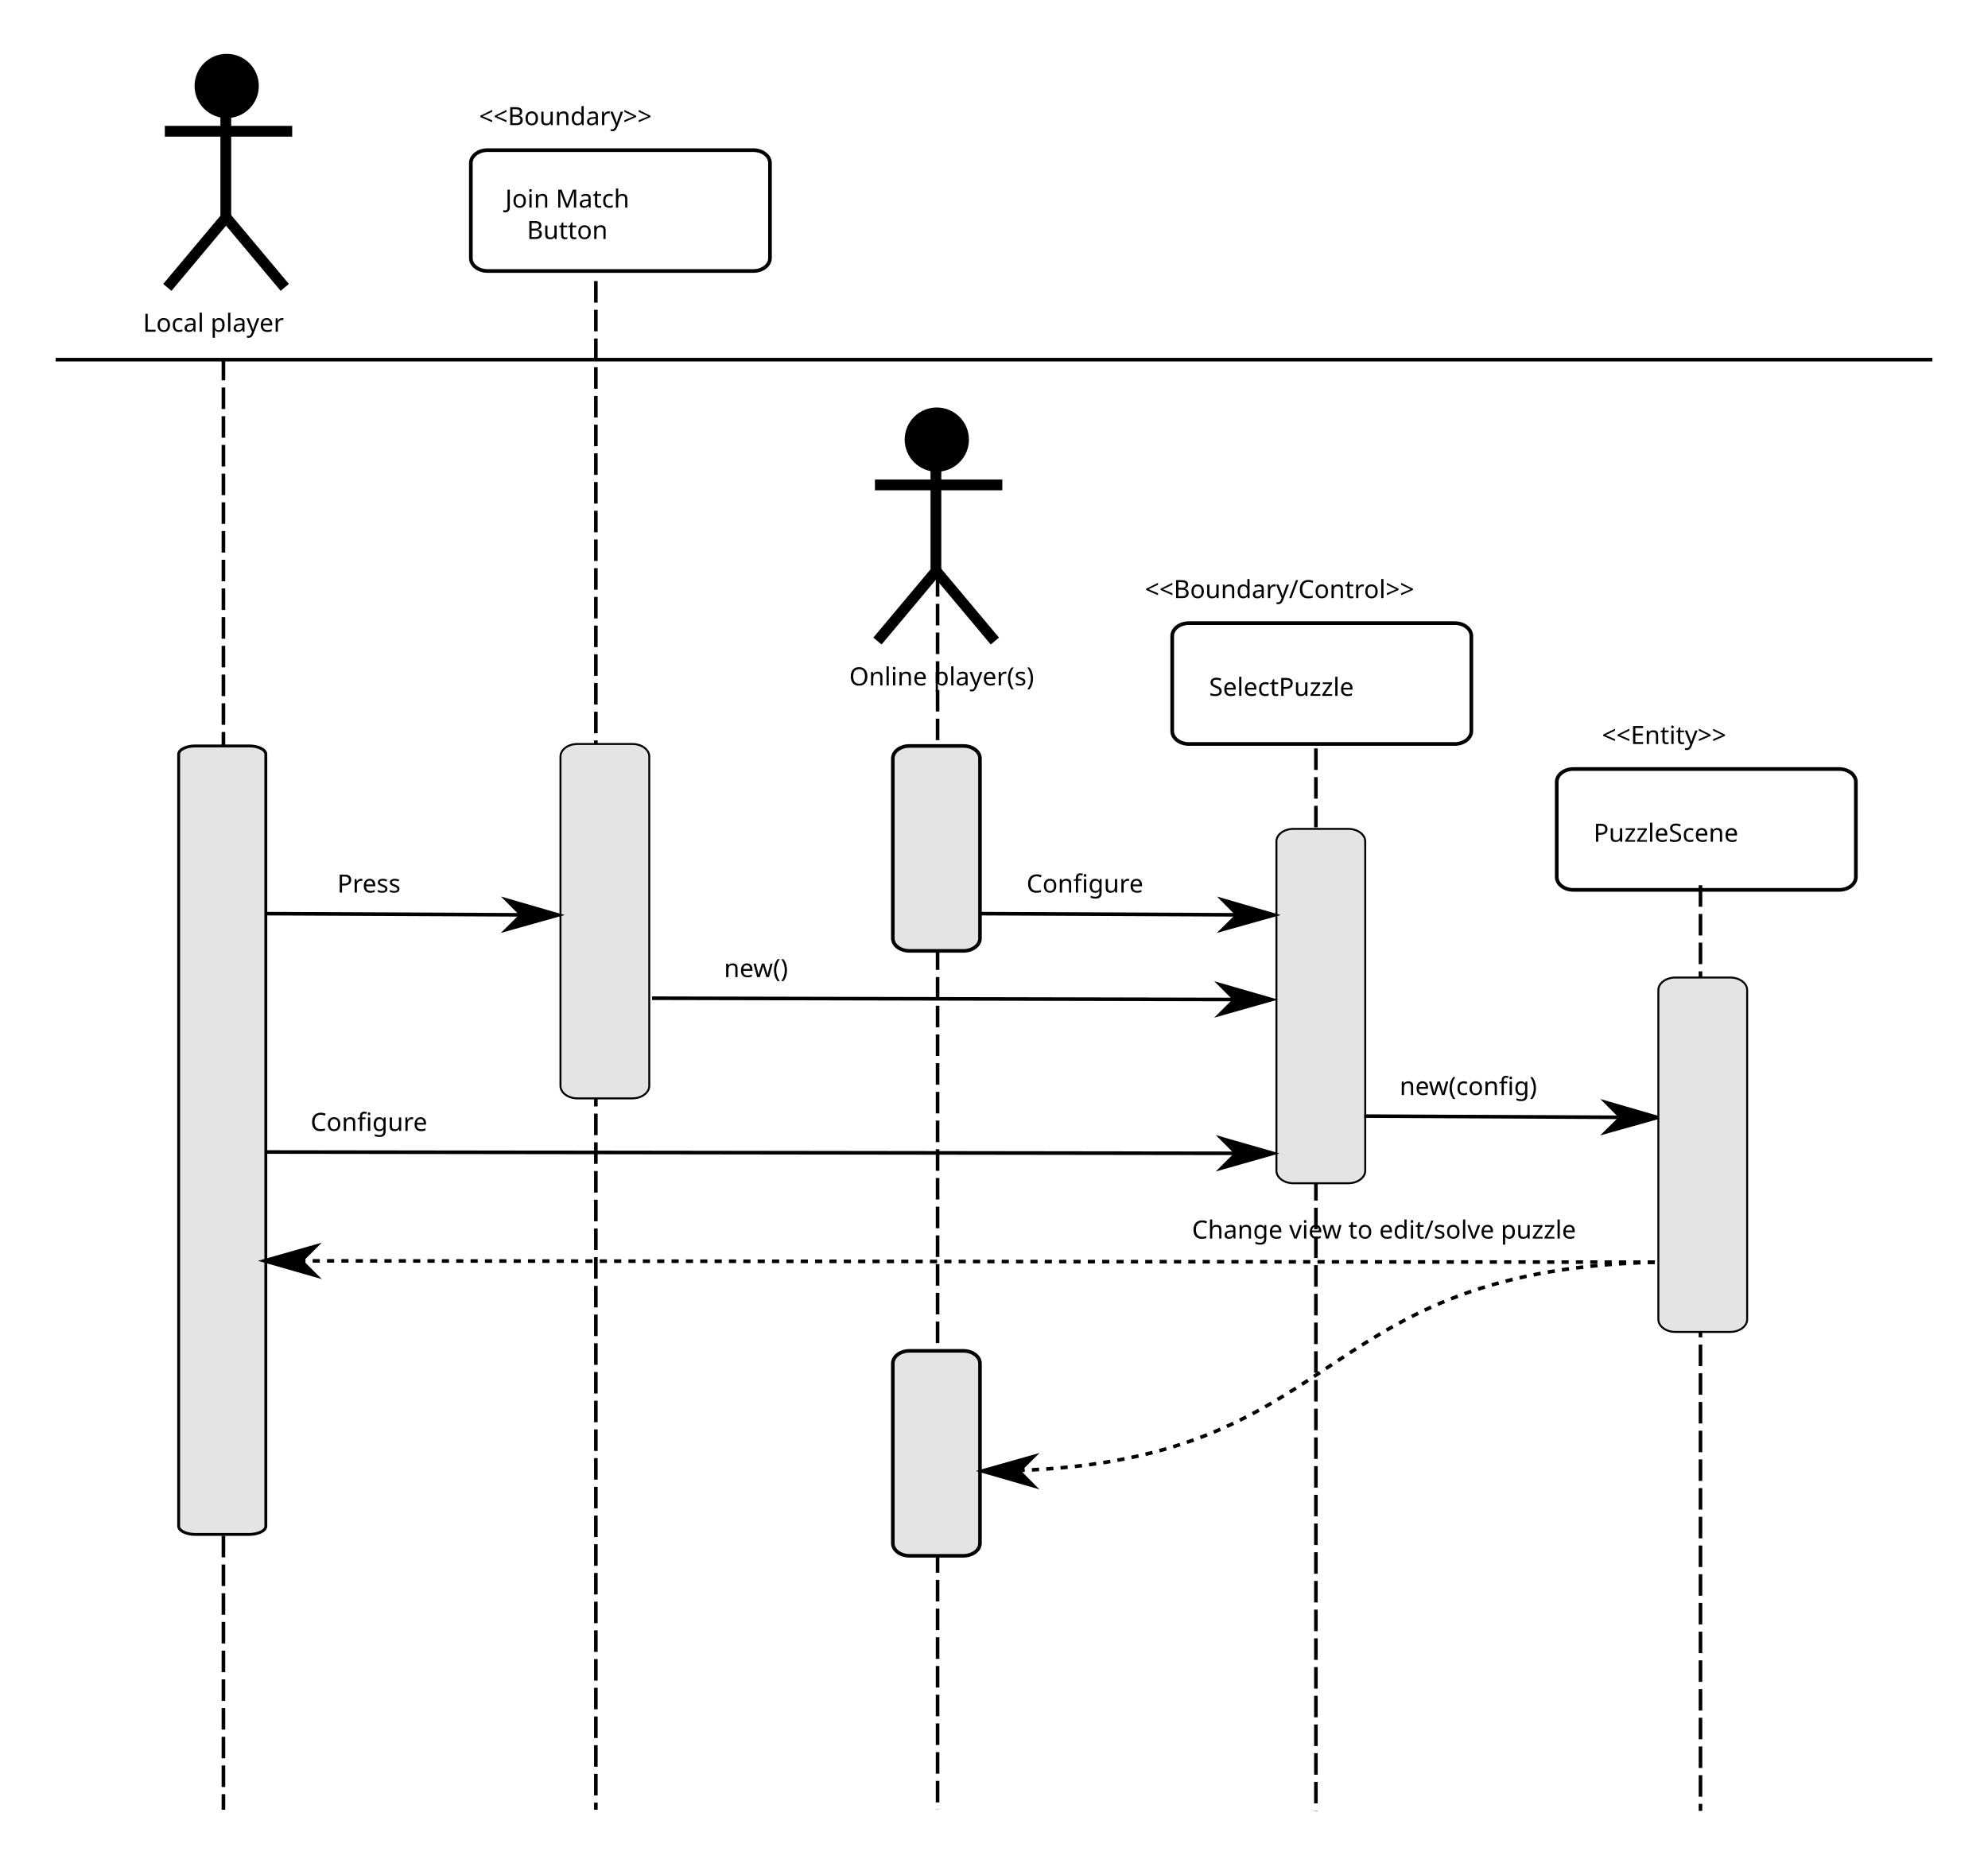
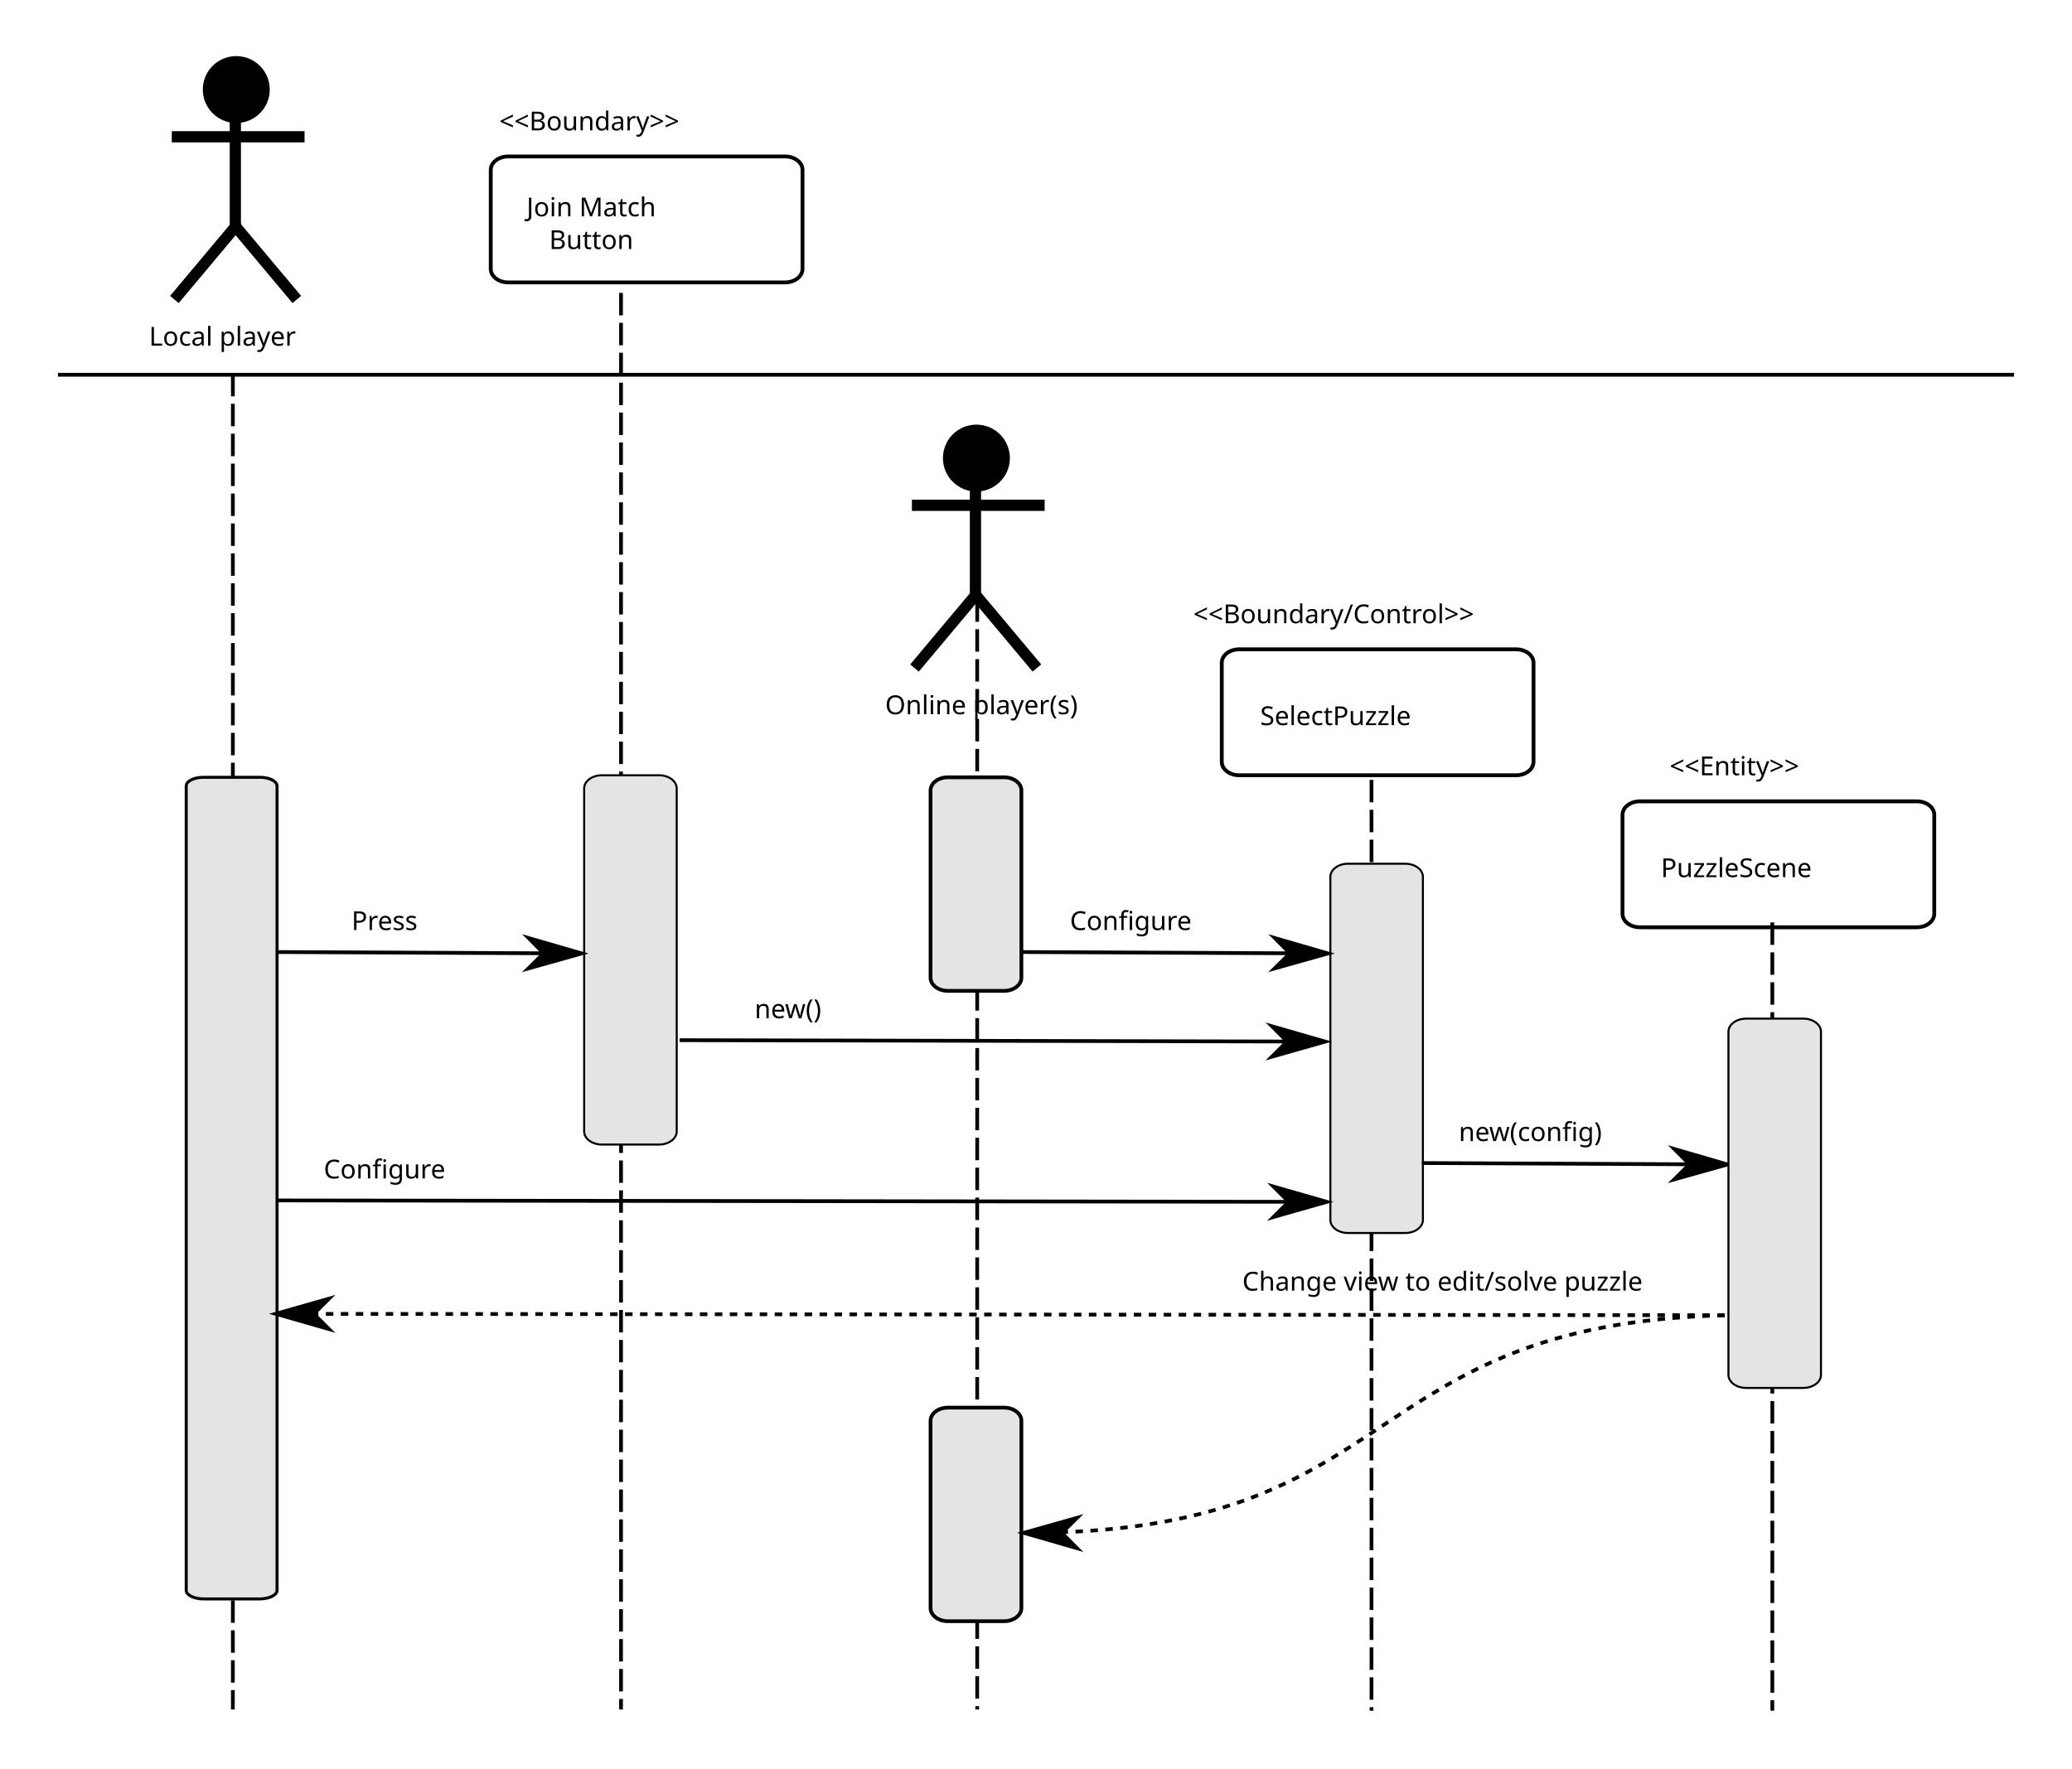
- <svg xmlns="http://www.w3.org/2000/svg" width="553.956" height="520.13" id="svg4629" version="1.1">
+ <svg xmlns="http://www.w3.org/2000/svg" width="553.956" height="472.987" id="svg4629" version="1.1">
  <defs id="defs4631">
    <marker orient="auto" refY="0" refX="0" id="Arrow1Lend" style="overflow:visible">
      <path id="path3874" d="M 0,0 5,-5 -12.5,0 5,5 0,0 z" style="fill-rule:evenodd;stroke:#000000;stroke-width:1pt" transform="matrix(-0.8,0,0,-0.8,-10,0)" />
    </marker>
  </defs>
  <g id="layer1" transform="translate(15.5,-18.76002)">
    <g id="g4589" transform="translate(29.23524,-4.67677)" style="stroke-width:3;stroke-miterlimit:4;stroke-dasharray:none">
      <path d="m 25.885,47.387 c 0,4.114 -3.335,7.45 -7.45,7.45 -4.114,0 -7.45,-3.335 -7.45,-7.45 0,-4.114 3.335,-7.45 7.45,-7.45 4.114,0 7.45,3.335 7.45,7.45 z" id="path4591" style="fill:#000000;stroke:#000000;stroke-width:3;stroke-miterlimit:4;stroke-dasharray:none" />
      <path id="path4593" d="m 18.183,48.397 0,35.103" style="fill:none;stroke:#000000;stroke-width:3;stroke-linecap:butt;stroke-linejoin:miter;stroke-miterlimit:4;stroke-opacity:1;stroke-dasharray:none" />
      <path id="path4595" d="m 1.195,60.014 35.491,0" style="fill:none;stroke:#000000;stroke-width:3;stroke-linecap:butt;stroke-linejoin:miter;stroke-miterlimit:4;stroke-opacity:1;stroke-dasharray:none" />
      <path style="fill:none;stroke:#000000;stroke-width:3;stroke-linecap:butt;stroke-linejoin:miter;stroke-miterlimit:4;stroke-opacity:1;stroke-dasharray:none" d="M 17.963,83.659 34.615,103.525" id="path4597" />
      <path id="path4599" d="M 18.544,83.659 1.892,103.525" style="fill:none;stroke:#000000;stroke-width:3;stroke-linecap:butt;stroke-linejoin:miter;stroke-miterlimit:4;stroke-opacity:1;stroke-dasharray:none" />
    </g>
    <text id="text4601" y="111.206" x="24.348" style="font-size:12px;font-style:normal;font-weight:normal;line-height:125%;letter-spacing:0px;word-spacing:0px;fill:#000000;fill-opacity:1;stroke:none;font-family:Sans" xml:space="preserve">
      <tspan style="font-size:7px" y="111.206" x="24.348" id="tspan4603">Local player</tspan>
      <tspan id="tspan4605" style="font-size:7px" y="119.956" x="24.348" />
      <tspan style="font-size:7px" id="tspan4607" y="128.706" x="24.348" />
    </text>
    <path style="fill:none;stroke:#000000;stroke-width:1px;stroke-linecap:butt;stroke-linejoin:miter;stroke-opacity:1" d="m 0,118.981 522.956,0" id="path4662" />
    <rect ry="3.592" rx="4.644" y="60.601" x="115.703" height="33.679" width="83.35" id="rect5846" style="fill:none;stroke:#000000;stroke-width:1.021;stroke-linejoin:miter;stroke-miterlimit:4;stroke-dasharray:none;stroke-dashoffset:3.7" />
    <text id="text5848" y="53.627" x="152.987" style="font-size:12px;font-style:normal;font-weight:normal;line-height:125%;letter-spacing:0px;word-spacing:0px;fill:#000000;fill-opacity:1;stroke:none;font-family:Sans" xml:space="preserve">
      <tspan style="font-size:7px;text-align:center;text-anchor:middle" y="53.627" x="152.987" id="tspan5850">&lt;&lt;Boundary&gt;&gt;</tspan>
      <tspan id="tspan5852" style="font-size:7px" y="62.377" x="152.987" />
      <tspan style="font-size:7px" id="tspan5854" y="71.127" x="152.987" />
    </text>
    <text xml:space="preserve" style="font-size:12px;font-style:normal;font-weight:normal;line-height:125%;letter-spacing:0px;word-spacing:0px;fill:#000000;fill-opacity:1;stroke:none;font-family:Sans" x="153.493" y="76.608" id="text5856">
      <tspan id="tspan5860" x="153.493" y="76.608" style="font-size:7px;text-align:center;text-anchor:middle">Join Match</tspan>
      <tspan x="153.493" y="85.358" style="font-size:7px;text-align:center;text-anchor:middle" id="tspan6571">Button</tspan>
      <tspan x="153.493" y="94.108" style="font-size:7px" id="tspan5862" />
      <tspan x="153.493" y="102.858" id="tspan5864" style="font-size:7px" />
    </text>
-     <path id="path6098" d="m 150.536,97.091 0,425.982" style="fill:none;stroke:#000000;stroke-width:1;stroke-linecap:butt;stroke-linejoin:miter;stroke-miterlimit:4;stroke-opacity:1;stroke-dasharray:6, 2;stroke-dashoffset:0;marker-end:none" />
+     <path id="path6098" d="m 150.536,97.091 0,378.839" style="fill:none;stroke:#000000;stroke-width:1;stroke-linecap:butt;stroke-linejoin:miter;stroke-miterlimit:4;stroke-opacity:1;stroke-dasharray:6, 2;stroke-dashoffset:0;marker-end:none" />
    <rect ry="3.5" rx="4.732" y="226.086" x="140.677" height="98.757" width="24.743" id="rect6104" style="fill:#e4e4e4;fill-opacity:1;stroke:#000000;stroke-width:0.543;stroke-linejoin:miter;stroke-miterlimit:4;stroke-dasharray:none;stroke-dashoffset:0" />
-     <path id="path6108" d="m 46.756,118.743 0,404.329" style="fill:none;stroke:#000000;stroke-width:1;stroke-linecap:butt;stroke-linejoin:miter;stroke-miterlimit:4;stroke-opacity:1;stroke-dasharray:6, 2;stroke-dashoffset:0;marker-end:none" />
+     <path id="path6108" d="m 46.756,118.743 0,357.186" style="fill:none;stroke:#000000;stroke-width:1;stroke-linecap:butt;stroke-linejoin:miter;stroke-miterlimit:4;stroke-opacity:1;stroke-dasharray:6, 2;stroke-dashoffset:0;marker-end:none" />
    <rect ry="2.312" rx="4.644" y="226.629" x="34.286" height="219.725" width="24.286" id="rect6110" style="fill:#e4e4e4;fill-opacity:1;stroke:#000000;stroke-width:0.802;stroke-linejoin:miter;stroke-miterlimit:4;stroke-dasharray:none;stroke-dashoffset:0" />
    <path style="fill:none;stroke:#000000;stroke-width:1px;stroke-linecap:butt;stroke-linejoin:miter;stroke-opacity:1;marker-end:url(#Arrow1Lend)" d="m 58.336,273.361 81.57,0.379" id="path6112" />
    <text id="text6298" y="267.479" x="98.233" style="font-size:12px;font-style:normal;font-weight:normal;line-height:125%;letter-spacing:0px;word-spacing:0px;fill:#000000;fill-opacity:1;stroke:none;font-family:Sans" xml:space="preserve">
      <tspan style="font-size:7px;text-align:center;text-anchor:middle" y="267.479" x="98.233" id="tspan6369">Press</tspan>
      <tspan style="font-size:7px;text-align:center;text-anchor:middle" y="276.229" x="98.233" id="tspan6306" />
      <tspan id="tspan6302" style="font-size:7px" y="284.979" x="98.233" />
      <tspan style="font-size:7px" id="tspan6304" y="293.729" x="98.233" />
    </text>
    <rect ry="3.592" rx="4.644" y="192.407" x="311.14" height="33.679" width="83.35" id="rect6409" style="fill:none;stroke:#000000;stroke-width:1.021;stroke-linejoin:miter;stroke-miterlimit:4;stroke-dasharray:none;stroke-dashoffset:3.7" />
    <text id="text6411" y="185.433" x="351.986" style="font-size:12px;font-style:normal;font-weight:normal;line-height:125%;letter-spacing:0px;word-spacing:0px;fill:#000000;fill-opacity:1;stroke:none;font-family:Sans" xml:space="preserve">
      <tspan style="font-size:7px;text-align:center;text-anchor:middle" y="185.433" x="351.986" id="tspan6413">&lt;&lt;Boundary/Control&gt;&gt;</tspan>
      <tspan id="tspan6415" style="font-size:7px" y="194.183" x="351.986" />
      <tspan style="font-size:7px" id="tspan6417" y="202.933" x="351.986" />
    </text>
    <text xml:space="preserve" style="font-size:12px;font-style:normal;font-weight:normal;line-height:125%;letter-spacing:0px;word-spacing:0px;fill:#000000;fill-opacity:1;stroke:none;font-family:Sans" x="352.491" y="212.674" id="text6419">
      <tspan id="tspan6423" x="352.491" y="212.674" style="font-size:7px;text-align:center;text-anchor:middle">SelectPuzzle</tspan>
      <tspan id="tspan6425" x="352.491" y="221.424" style="font-size:7px;text-align:center;text-anchor:middle" />
      <tspan x="352.491" y="230.174" style="font-size:7px" id="tspan6427" />
      <tspan x="352.491" y="238.924" id="tspan6429" style="font-size:7px" />
    </text>
    <rect style="fill:none;stroke:#000000;stroke-width:1.021;stroke-linejoin:miter;stroke-miterlimit:4;stroke-dasharray:none;stroke-dashoffset:3.7" id="rect6449" width="83.35" height="33.679" x="418.283" y="233.06" rx="4.644" ry="3.592" />
    <text xml:space="preserve" style="font-size:12px;font-style:normal;font-weight:normal;line-height:125%;letter-spacing:0px;word-spacing:0px;fill:#000000;fill-opacity:1;stroke:none;font-family:Sans" x="459.129" y="226.086" id="text6451">
      <tspan id="tspan6453" x="459.129" y="226.086" style="font-size:7px;text-align:center;text-anchor:middle">&lt;&lt;Entity&gt;&gt;</tspan>
      <tspan x="459.129" y="234.836" style="font-size:7px" id="tspan6455" />
      <tspan x="459.129" y="243.586" id="tspan6457" style="font-size:7px" />
    </text>
    <text id="text6459" y="253.328" x="459.634" style="font-size:12px;font-style:normal;font-weight:normal;line-height:125%;letter-spacing:0px;word-spacing:0px;fill:#000000;fill-opacity:1;stroke:none;font-family:Sans" xml:space="preserve">
      <tspan style="font-size:7px;text-align:center;text-anchor:middle" y="253.328" x="459.634" id="tspan6461">PuzzleScene</tspan>
      <tspan style="font-size:7px;text-align:center;text-anchor:middle" y="262.078" x="459.634" id="tspan6550" />
      <tspan style="font-size:7px;text-align:center;text-anchor:middle" y="270.828" x="459.634" id="tspan6463" />
      <tspan id="tspan6465" style="font-size:7px" y="279.578" x="459.634" />
      <tspan style="font-size:7px" id="tspan6467" y="288.328" x="459.634" />
    </text>
-     <path style="fill:none;stroke:#000000;stroke-width:1;stroke-linecap:butt;stroke-linejoin:miter;stroke-miterlimit:4;stroke-opacity:1;stroke-dasharray:6, 2;stroke-dashoffset:0;marker-end:none" d="m 351.176,227.317 0,296.073" id="path6489" />
-     <path style="fill:none;stroke:#000000;stroke-width:1;stroke-linecap:butt;stroke-linejoin:miter;stroke-miterlimit:4;stroke-opacity:1;stroke-dasharray:6, 2;stroke-dashoffset:0;marker-end:none" d="m 458.338,265.444 0,257.946" id="path6493" />
+     <path style="fill:none;stroke:#000000;stroke-width:1;stroke-linecap:butt;stroke-linejoin:miter;stroke-miterlimit:4;stroke-opacity:1;stroke-dasharray:6, 2;stroke-dashoffset:0;marker-end:none" d="m 351.176,227.317 0,248.931" id="path6489" />
+     <path style="fill:none;stroke:#000000;stroke-width:1;stroke-linecap:butt;stroke-linejoin:miter;stroke-miterlimit:4;stroke-opacity:1;stroke-dasharray:6, 2;stroke-dashoffset:0;marker-end:none" d="m 458.338,265.444 0,210.803" id="path6493" />
    <rect style="fill:#e4e4e4;fill-opacity:1;stroke:#000000;stroke-width:0.543;stroke-linejoin:miter;stroke-miterlimit:4;stroke-dasharray:none;stroke-dashoffset:0" id="rect6573" width="24.743" height="98.757" x="340.176" y="249.741" rx="4.732" ry="3.5" />
    <path id="path6577" d="m 166.193,296.932 172.484,0.379" style="fill:none;stroke:#000000;stroke-width:1px;stroke-linecap:butt;stroke-linejoin:miter;stroke-opacity:1;marker-end:url(#Arrow1Lend)" />
    <text xml:space="preserve" style="font-size:12px;font-style:normal;font-weight:normal;line-height:125%;letter-spacing:0px;word-spacing:0px;fill:#000000;fill-opacity:1;stroke:none;font-family:Sans" x="206.09" y="291.051" id="text6579">
      <tspan id="tspan6587" x="206.09" y="291.051" style="font-size:7px;text-align:center;text-anchor:middle">new()</tspan>
      <tspan x="206.09" y="299.801" style="font-size:7px" id="tspan6589" />
      <tspan x="206.09" y="308.551" id="tspan6591" style="font-size:7px" />
    </text>
    <path style="fill:none;stroke:#000000;stroke-width:1px;stroke-linecap:butt;stroke-linejoin:miter;stroke-opacity:1;marker-end:url(#Arrow1Lend)" d="m 364.668,329.789 81.57,0.379" id="path6593" />
    <text id="text6595" y="323.908" x="404.565" style="font-size:12px;font-style:normal;font-weight:normal;line-height:125%;letter-spacing:0px;word-spacing:0px;fill:#000000;fill-opacity:1;stroke:none;font-family:Sans" xml:space="preserve">
      <tspan style="font-size:7px;text-align:center;text-anchor:middle" y="323.908" x="404.565" id="tspan6603">new(config)</tspan>
      <tspan id="tspan6605" style="font-size:7px" y="332.658" x="404.565" />
      <tspan style="font-size:7px" id="tspan6607" y="341.408" x="404.565" />
    </text>
    <rect ry="3.5" rx="4.732" y="291.17" x="446.604" height="98.757" width="24.743" id="rect6632" style="fill:#e4e4e4;fill-opacity:1;stroke:#000000;stroke-width:0.543;stroke-linejoin:miter;stroke-miterlimit:4;stroke-dasharray:none;stroke-dashoffset:0" />
    <path id="path6634" d="m 58.336,339.789 280.759,0.379" style="fill:none;stroke:#000000;stroke-width:1px;stroke-linecap:butt;stroke-linejoin:miter;stroke-opacity:1;marker-end:url(#Arrow1Lend)" />
    <text xml:space="preserve" style="font-size:12px;font-style:normal;font-weight:normal;line-height:125%;letter-spacing:0px;word-spacing:0px;fill:#000000;fill-opacity:1;stroke:none;font-family:Sans" x="98.233" y="333.908" id="text6636">
      <tspan id="tspan6638" x="98.233" y="333.908" style="font-size:7px;text-align:center;text-anchor:middle">Configure</tspan>
      <tspan id="tspan6640" x="98.233" y="342.658" style="font-size:7px;text-align:center;text-anchor:middle" />
      <tspan x="98.233" y="351.408" style="font-size:7px" id="tspan6642" />
      <tspan x="98.233" y="360.158" id="tspan6644" style="font-size:7px" />
    </text>
    <path style="fill:none;stroke:#000000;stroke-width:1;stroke-linecap:butt;stroke-linejoin:miter;stroke-miterlimit:4;stroke-opacity:1;stroke-dasharray:2, 2;stroke-dashoffset:0;marker-end:url(#Arrow1Lend)" d="M 445.62,370.491 58.336,370.112" id="path6646" />
    <text id="text6648" y="363.908" x="381.075" style="font-size:12px;font-style:normal;font-weight:normal;line-height:125%;letter-spacing:0px;word-spacing:0px;fill:#000000;fill-opacity:1;stroke:none;font-family:Sans" xml:space="preserve">
      <tspan style="font-size:7px;text-align:center;text-anchor:middle" y="363.908" x="381.075" id="tspan6650">Change view to edit/solve puzzle</tspan>
      <tspan style="font-size:7px;text-align:center;text-anchor:middle" y="372.658" x="381.075" id="tspan6652" />
      <tspan id="tspan6654" style="font-size:7px" y="381.408" x="381.075" />
      <tspan style="font-size:7px" id="tspan6656" y="390.158" x="381.075" />
    </text>
    <g style="stroke-width:3;stroke-miterlimit:4;stroke-dasharray:none" transform="translate(227.1073,93.87536)" id="g6677">
      <path style="fill:#000000;stroke:#000000;stroke-width:3;stroke-miterlimit:4;stroke-dasharray:none" id="path6679" d="m 25.885,47.387 c 0,4.114 -3.335,7.45 -7.45,7.45 -4.114,0 -7.45,-3.335 -7.45,-7.45 0,-4.114 3.335,-7.45 7.45,-7.45 4.114,0 7.45,3.335 7.45,7.45 z" />
      <path style="fill:none;stroke:#000000;stroke-width:3;stroke-linecap:butt;stroke-linejoin:miter;stroke-miterlimit:4;stroke-opacity:1;stroke-dasharray:none" d="m 18.183,48.397 0,35.103" id="path6681" />
      <path style="fill:none;stroke:#000000;stroke-width:3;stroke-linecap:butt;stroke-linejoin:miter;stroke-miterlimit:4;stroke-opacity:1;stroke-dasharray:none" d="m 1.195,60.014 35.491,0" id="path6683" />
      <path id="path6685" d="M 17.963,83.659 34.615,103.525" style="fill:none;stroke:#000000;stroke-width:3;stroke-linecap:butt;stroke-linejoin:miter;stroke-miterlimit:4;stroke-opacity:1;stroke-dasharray:none" />
      <path style="fill:none;stroke:#000000;stroke-width:3;stroke-linecap:butt;stroke-linejoin:miter;stroke-miterlimit:4;stroke-opacity:1;stroke-dasharray:none" d="M 18.544,83.659 1.892,103.525" id="path6687" />
    </g>
    <text xml:space="preserve" style="font-size:12px;font-style:normal;font-weight:normal;line-height:125%;letter-spacing:0px;word-spacing:0px;fill:#000000;fill-opacity:1;stroke:none;font-family:Sans" x="221.149" y="209.758" id="text6689">
      <tspan id="tspan6691" x="221.149" y="209.758" style="font-size:7px">Online player(s)</tspan>
      <tspan x="221.149" y="218.508" style="font-size:7px" id="tspan6693" />
      <tspan x="221.149" y="227.258" id="tspan6695" style="font-size:7px" />
    </text>
-     <path style="fill:none;stroke:#000000;stroke-width:1;stroke-linecap:butt;stroke-linejoin:miter;stroke-miterlimit:4;stroke-opacity:1;stroke-dasharray:6, 2;stroke-dashoffset:0;marker-end:none" d="m 245.757,163.029 0,360.043" id="path6699" />
+     <path style="fill:none;stroke:#000000;stroke-width:1;stroke-linecap:butt;stroke-linejoin:miter;stroke-miterlimit:4;stroke-opacity:1;stroke-dasharray:6, 2;stroke-dashoffset:0;marker-end:none" d="m 245.757,163.029 0,312.9" id="path6699" />
    <rect style="fill:#e4e4e4;fill-opacity:1;stroke:#000000;stroke-width:1;stroke-linejoin:miter;stroke-miterlimit:4;stroke-dasharray:none;stroke-dashoffset:0" id="rect6701" width="24.286" height="57.114" x="233.286" y="226.629" rx="4.644" ry="3.5" />
    <path id="path6703" d="m 257.841,273.361 81.57,0.379" style="fill:none;stroke:#000000;stroke-width:1px;stroke-linecap:butt;stroke-linejoin:miter;stroke-opacity:1;marker-end:url(#Arrow1Lend)" />
    <text xml:space="preserve" style="font-size:12px;font-style:normal;font-weight:normal;line-height:125%;letter-spacing:0px;word-spacing:0px;fill:#000000;fill-opacity:1;stroke:none;font-family:Sans" x="297.738" y="267.479" id="text6705">
      <tspan id="tspan6707" x="297.738" y="267.479" style="font-size:7px;text-align:center;text-anchor:middle">Configure</tspan>
      <tspan id="tspan6709" x="297.738" y="276.229" style="font-size:7px;text-align:center;text-anchor:middle" />
      <tspan x="297.738" y="284.979" style="font-size:7px" id="tspan6711" />
      <tspan x="297.738" y="293.729" id="tspan6713" style="font-size:7px" />
    </text>
    <rect ry="3.5" rx="4.644" y="395.2" x="233.286" height="57.114" width="24.286" id="rect6715" style="fill:#e4e4e4;fill-opacity:1;stroke:#000000;stroke-width:1;stroke-linejoin:miter;stroke-miterlimit:4;stroke-dasharray:none;stroke-dashoffset:0" />
    <path id="path6717" d="m 445.62,370.491 c -99.648,2.584 -84.467,58.493 -187.284,58.193" style="fill:none;stroke:#000000;stroke-width:1;stroke-linecap:butt;stroke-linejoin:miter;stroke-miterlimit:4;stroke-opacity:1;stroke-dasharray:2, 2;stroke-dashoffset:0;marker-end:url(#Arrow1Lend)" />
  </g>
</svg>
